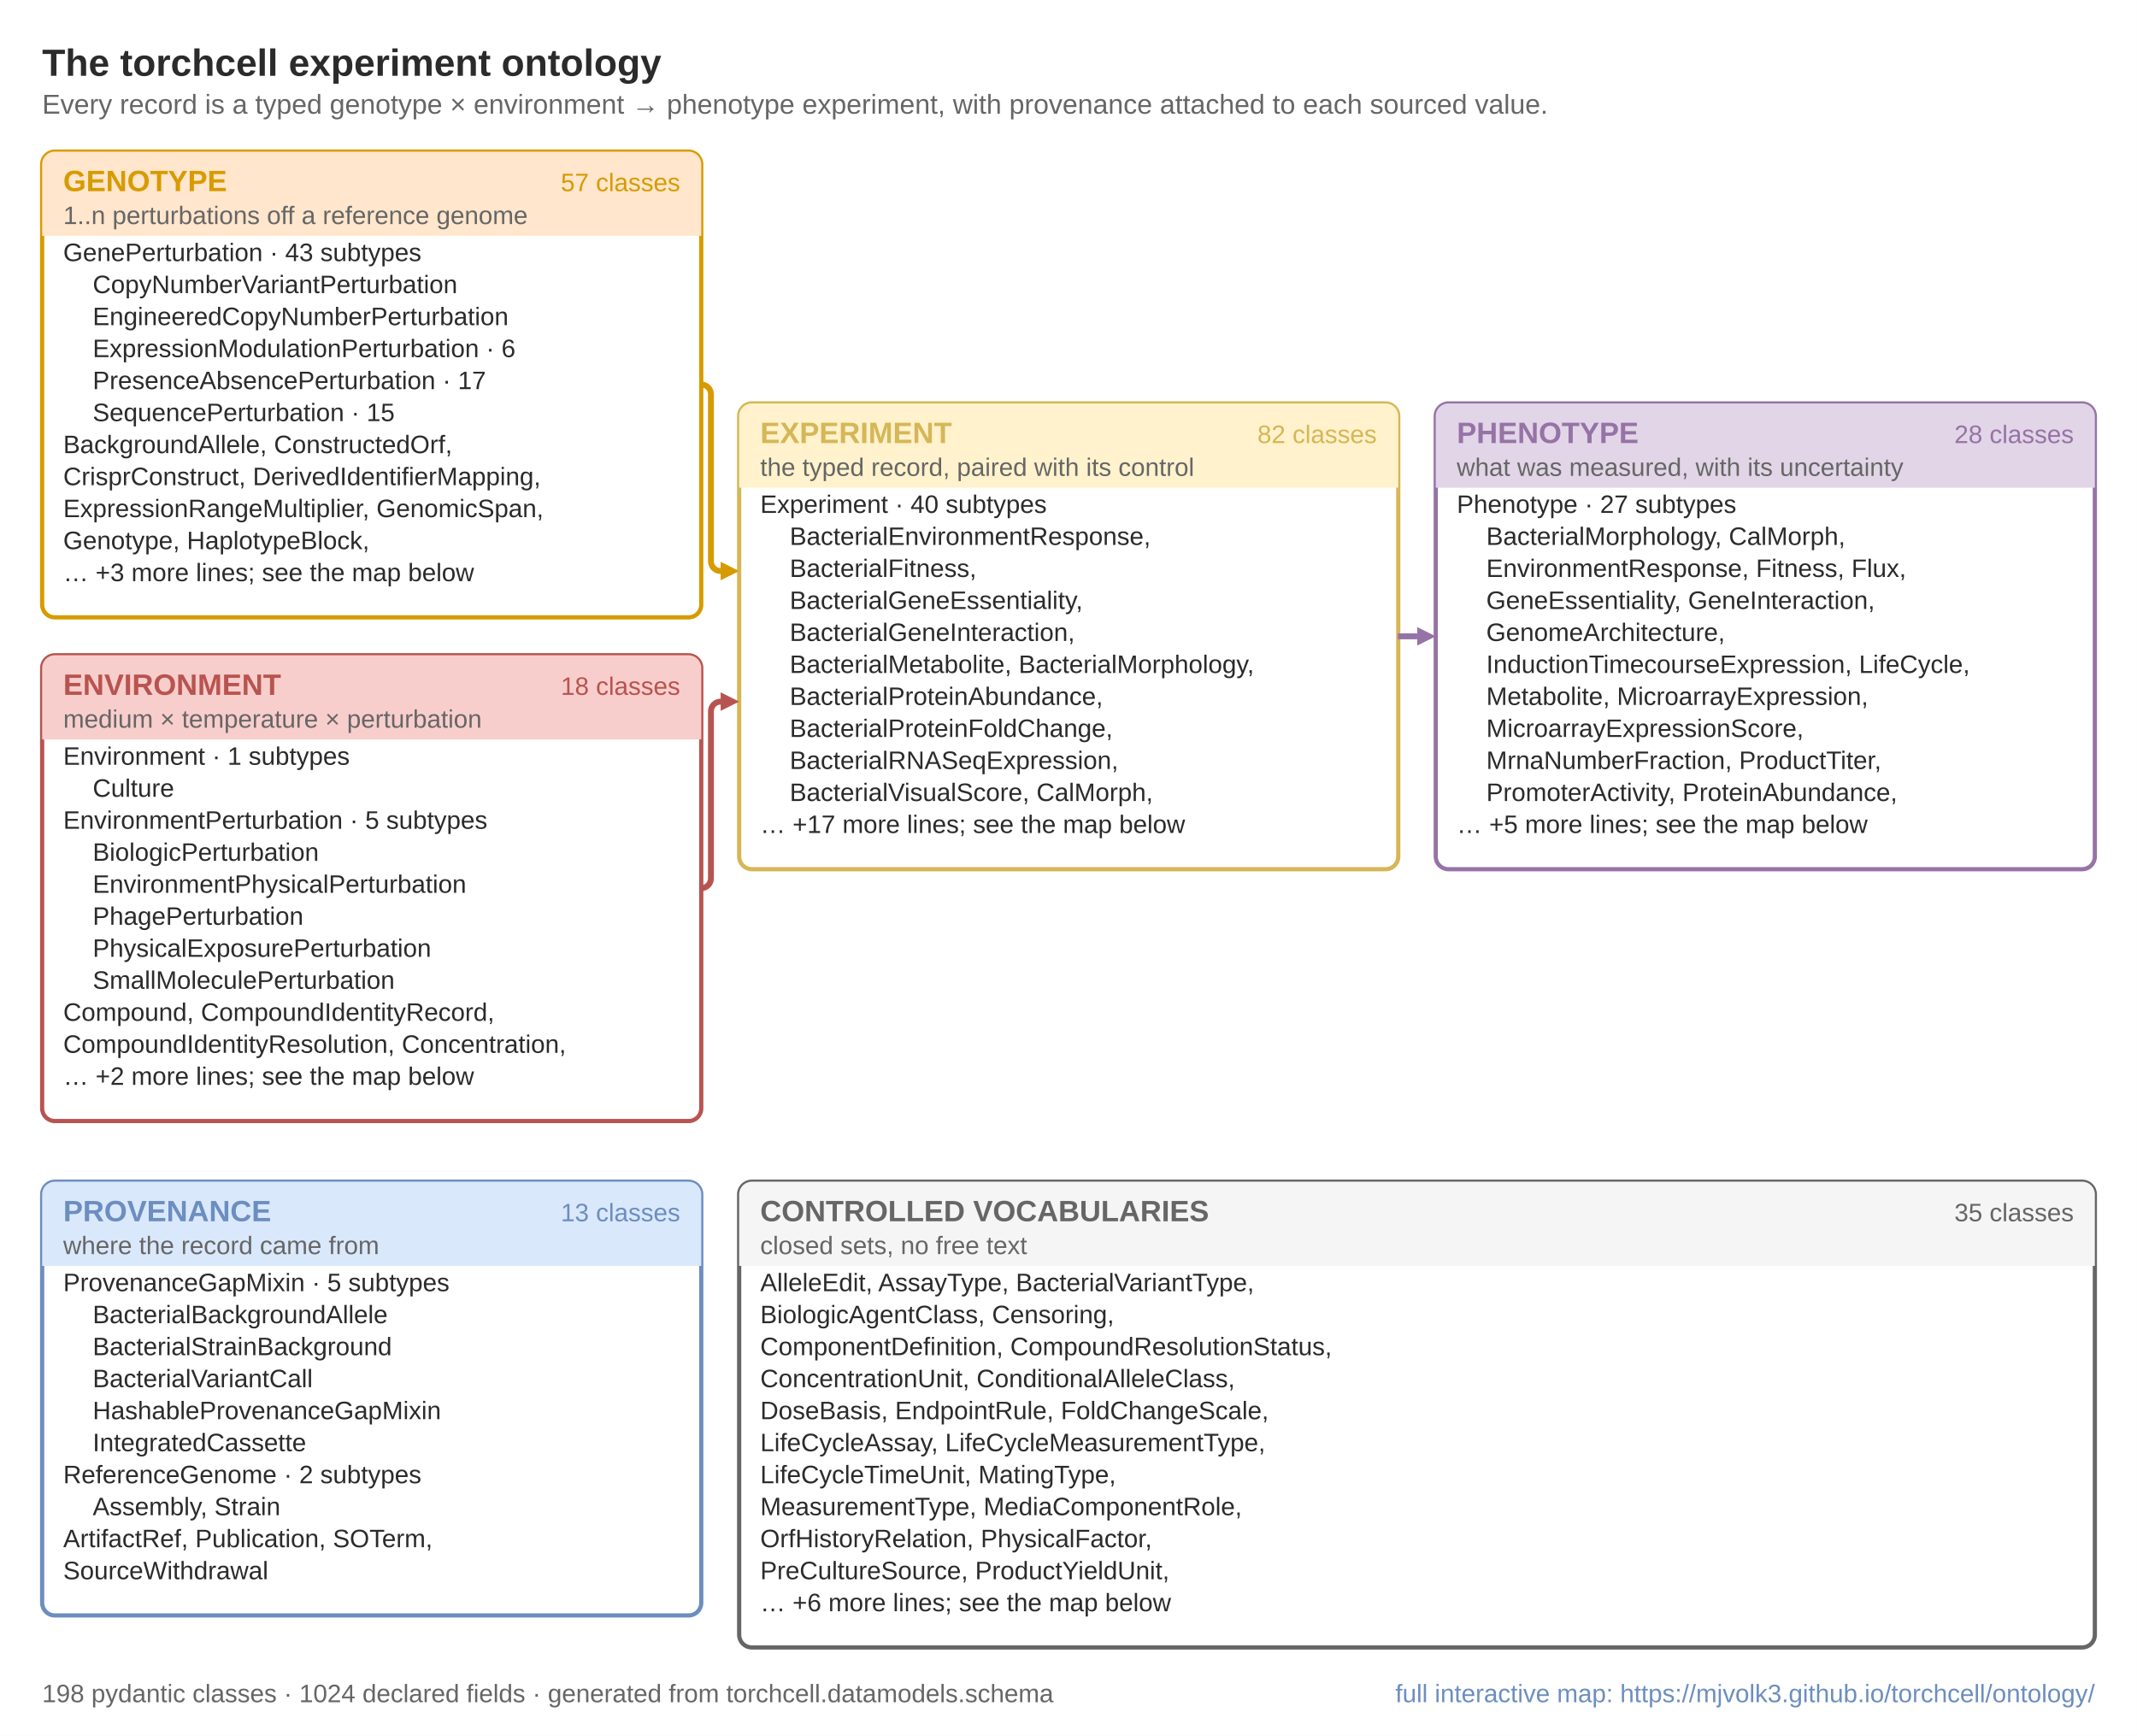
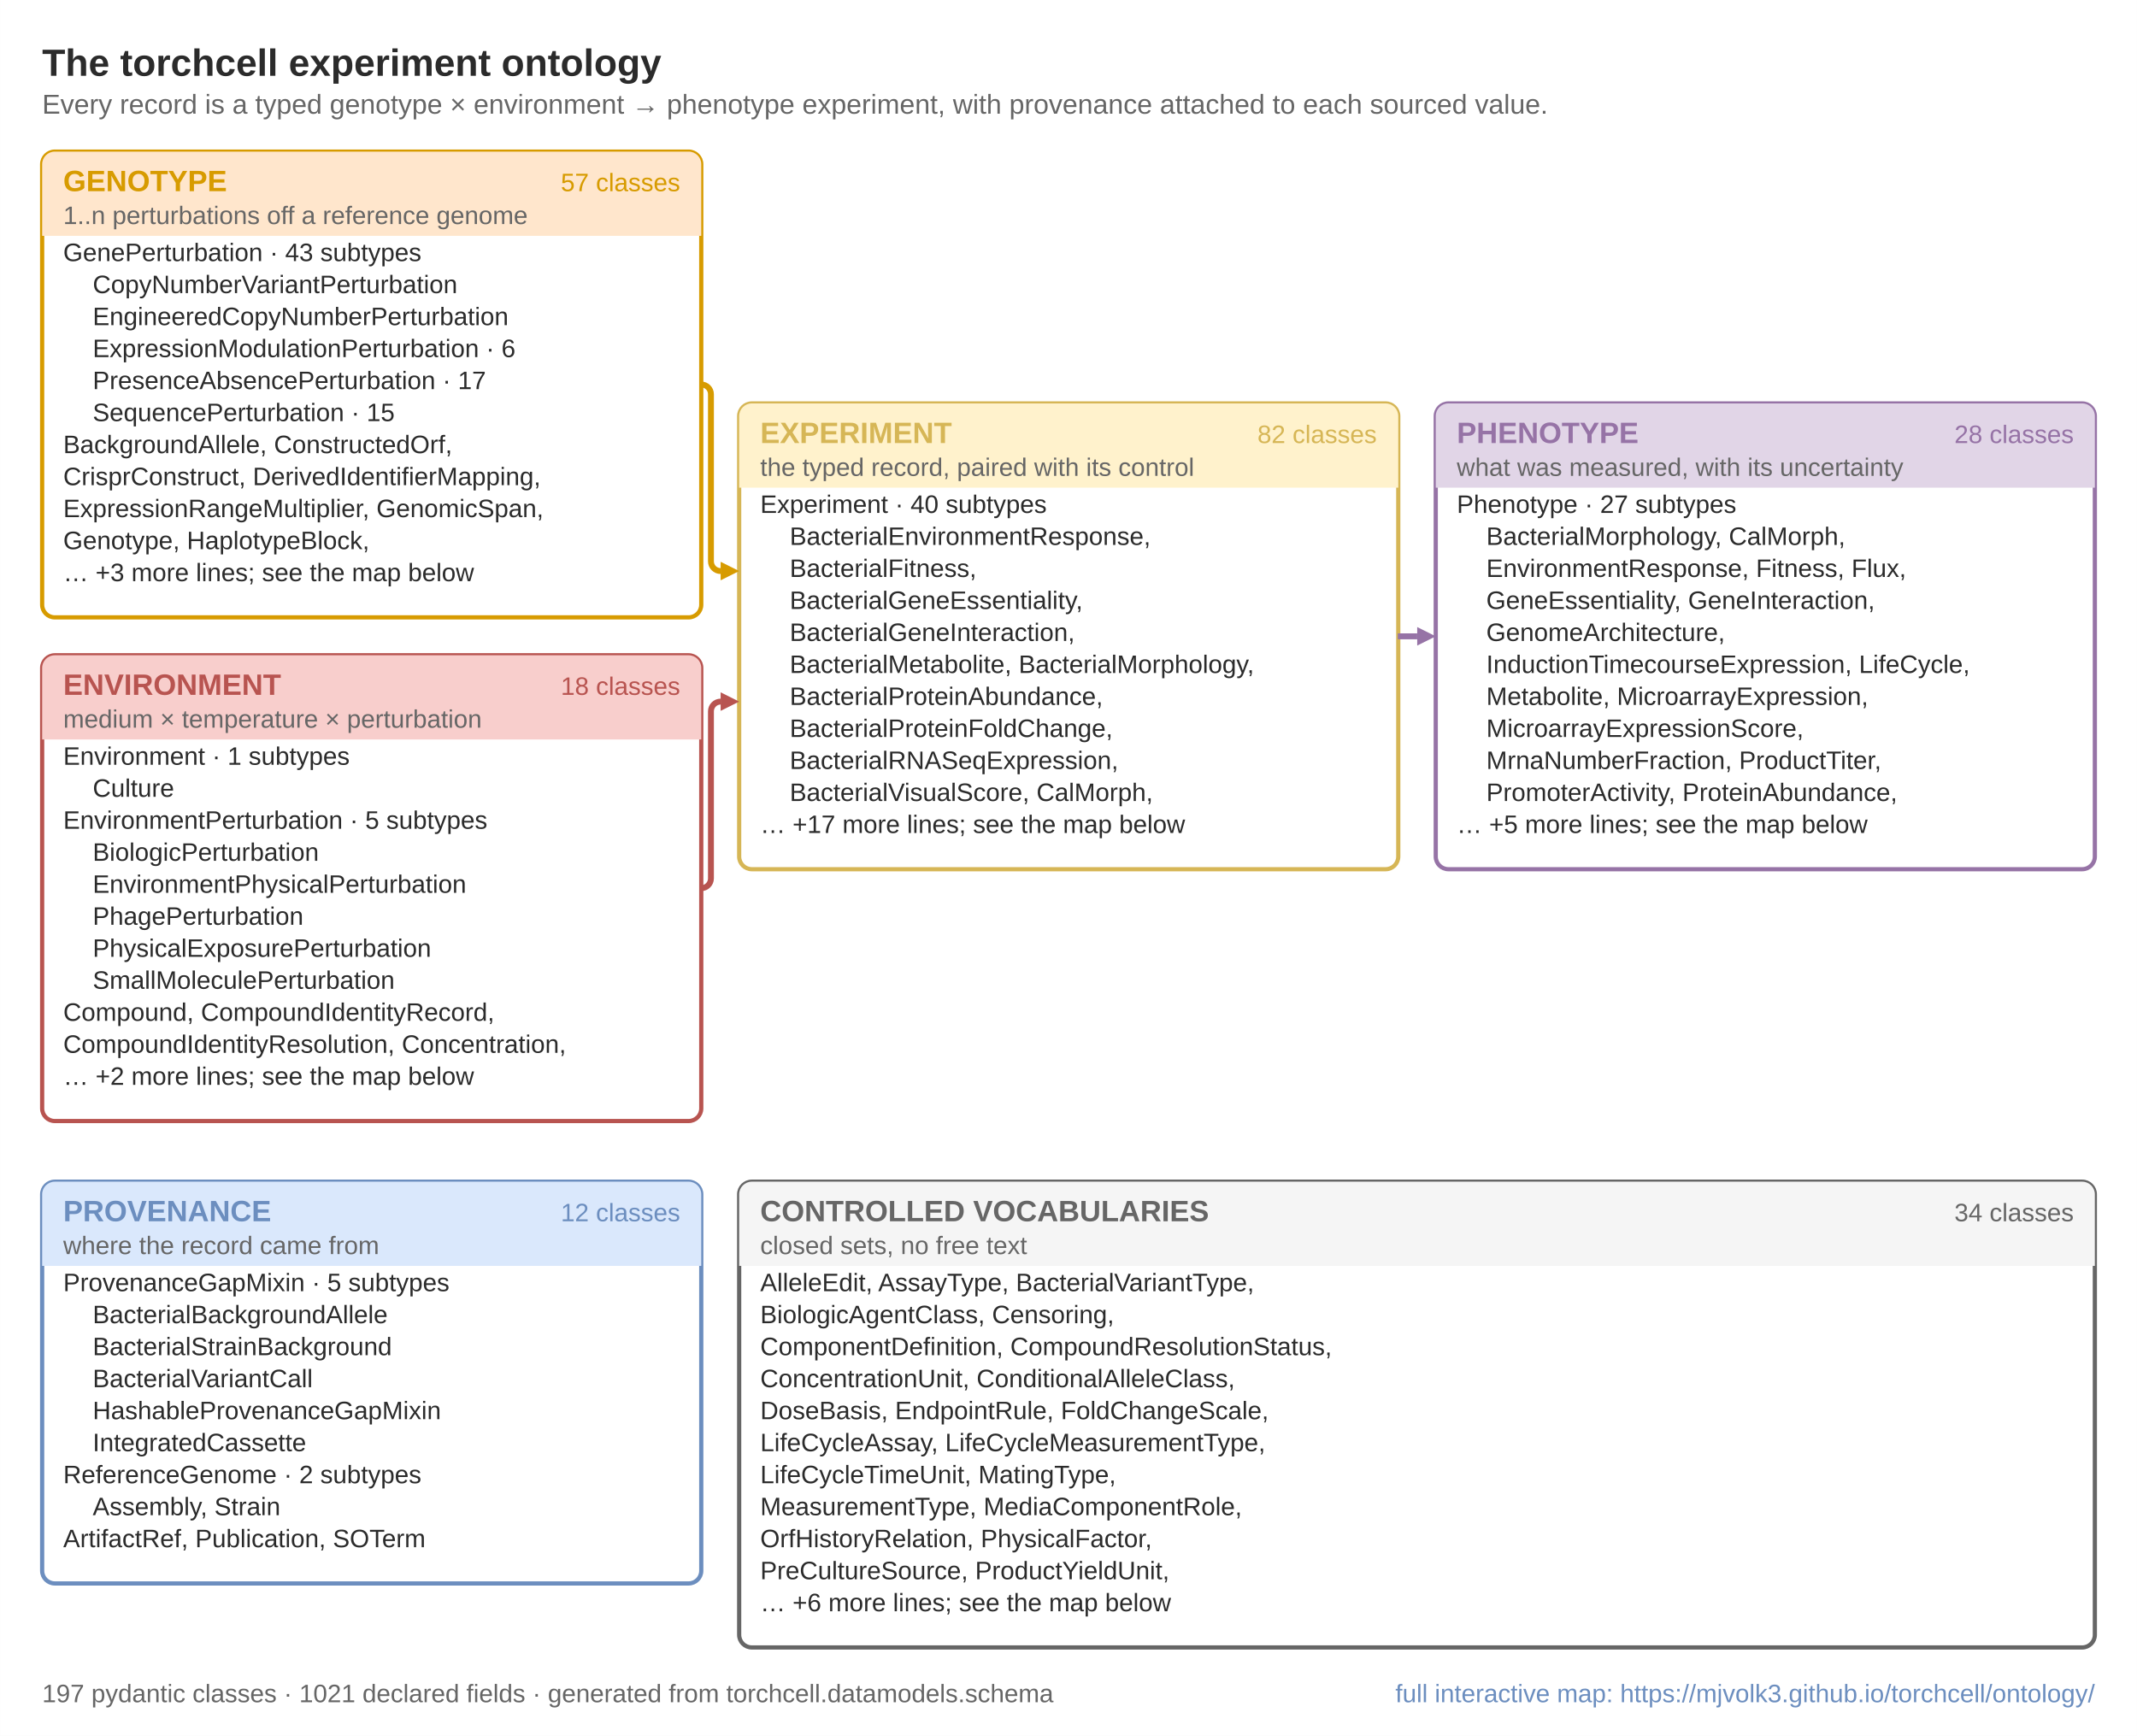
<svg xmlns="http://www.w3.org/2000/svg" width="179.00mm" height="145.41mm" viewBox="0 0 507.4 412.2" font-family="Arial, Helvetica, sans-serif">
  <style>text{font-family:Arial,Helvetica,sans-serif}</style>
  <rect width="100%" height="100%" fill="#FFFFFF" />
  <text x="10.0" y="18.0" font-size="9" font-weight="700" fill="#2B2B2B">The torchcell experiment ontology</text>
  <text x="10.0" y="27.0" font-size="6.5" fill="#666666">Every record is a typed genotype × environment → phenotype experiment, with provenance attached to each sourced value.</text>
  <rect x="10.0" y="36.0" width="156.5" height="110.6" rx="3" fill="#FFFFFF" stroke="#D79B00" stroke-width="1" />
  <path d="M10.0 39.0 a3 3 0 0 1 3 -3 h150.5 a3 3 0 0 1 3 3 v17.0 h-156.5 Z" fill="#FFE6CC" />
  <text x="15.0" y="45.4" font-size="7" font-weight="700" fill="#D79B00">GENOTYPE</text>
  <text x="161.5" y="45.4" font-size="6" text-anchor="end" fill="#D79B00">57 classes</text>
  <text x="15.0" y="53.2" font-size="6" fill="#666666">1..n perturbations off a reference genome</text>
  <text x="15.0" y="62.0" font-size="6" fill="#2B2B2B">GenePerturbation  ·  43 subtypes</text>
  <text x="22.0" y="69.6" font-size="6" fill="#2B2B2B">CopyNumberVariantPerturbation</text>
  <text x="22.0" y="77.2" font-size="6" fill="#2B2B2B">EngineeredCopyNumberPerturbation</text>
  <text x="22.0" y="84.8" font-size="6" fill="#2B2B2B">ExpressionModulationPerturbation  ·  6</text>
  <text x="22.0" y="92.4" font-size="6" fill="#2B2B2B">PresenceAbsencePerturbation  ·  17</text>
  <text x="22.0" y="100.0" font-size="6" fill="#2B2B2B">SequencePerturbation  ·  15</text>
  <text x="15.0" y="107.6" font-size="6" fill="#2B2B2B">BackgroundAllele, ConstructedOrf,</text>
  <text x="15.0" y="115.2" font-size="6" fill="#2B2B2B">CrisprConstruct, DerivedIdentifierMapping,</text>
  <text x="15.0" y="122.8" font-size="6" fill="#2B2B2B">ExpressionRangeMultiplier, GenomicSpan,</text>
  <text x="15.0" y="130.4" font-size="6" fill="#2B2B2B">Genotype, HaplotypeBlock,</text>
  <text x="15.0" y="138.0" font-size="6" fill="#2B2B2B">…  +3 more lines; see the map below</text>
  <rect x="10.0" y="155.6" width="156.5" height="110.6" rx="3" fill="#FFFFFF" stroke="#B85450" stroke-width="1" />
  <path d="M10.0 158.6 a3 3 0 0 1 3 -3 h150.5 a3 3 0 0 1 3 3 v17.0 h-156.5 Z" fill="#F8CECC" />
  <text x="15.0" y="165.0" font-size="7" font-weight="700" fill="#B85450">ENVIRONMENT</text>
  <text x="161.5" y="165.0" font-size="6" text-anchor="end" fill="#B85450">18 classes</text>
  <text x="15.0" y="172.8" font-size="6" fill="#666666">medium × temperature × perturbation</text>
  <text x="15.0" y="181.6" font-size="6" fill="#2B2B2B">Environment  ·  1 subtypes</text>
  <text x="22.0" y="189.2" font-size="6" fill="#2B2B2B">Culture</text>
  <text x="15.0" y="196.8" font-size="6" fill="#2B2B2B">EnvironmentPerturbation  ·  5 subtypes</text>
  <text x="22.0" y="204.4" font-size="6" fill="#2B2B2B">BiologicPerturbation</text>
  <text x="22.0" y="212.0" font-size="6" fill="#2B2B2B">EnvironmentPhysicalPerturbation</text>
  <text x="22.0" y="219.6" font-size="6" fill="#2B2B2B">PhagePerturbation</text>
  <text x="22.0" y="227.2" font-size="6" fill="#2B2B2B">PhysicalExposurePerturbation</text>
  <text x="22.0" y="234.8" font-size="6" fill="#2B2B2B">SmallMoleculePerturbation</text>
  <text x="15.0" y="242.4" font-size="6" fill="#2B2B2B">Compound, CompoundIdentityRecord,</text>
  <text x="15.0" y="250.0" font-size="6" fill="#2B2B2B">CompoundIdentityResolution, Concentration,</text>
  <text x="15.0" y="257.6" font-size="6" fill="#2B2B2B">…  +2 more lines; see the map below</text>
  <rect x="175.5" y="95.8" width="156.5" height="110.6" rx="3" fill="#FFFFFF" stroke="#D6B656" stroke-width="1" />
  <path d="M175.5 98.8 a3 3 0 0 1 3 -3 h150.5 a3 3 0 0 1 3 3 v17.0 h-156.5 Z" fill="#FFF2CC" />
  <text x="180.5" y="105.2" font-size="7" font-weight="700" fill="#D6B656">EXPERIMENT</text>
  <text x="326.9" y="105.2" font-size="6" text-anchor="end" fill="#D6B656">82 classes</text>
  <text x="180.5" y="113.0" font-size="6" fill="#666666">the typed record, paired with its control</text>
  <text x="180.5" y="121.8" font-size="6" fill="#2B2B2B">Experiment  ·  40 subtypes</text>
  <text x="187.5" y="129.4" font-size="6" fill="#2B2B2B">BacterialEnvironmentResponse,</text>
  <text x="187.5" y="137.0" font-size="6" fill="#2B2B2B">BacterialFitness,</text>
  <text x="187.5" y="144.6" font-size="6" fill="#2B2B2B">BacterialGeneEssentiality,</text>
  <text x="187.5" y="152.2" font-size="6" fill="#2B2B2B">BacterialGeneInteraction,</text>
  <text x="187.5" y="159.8" font-size="6" fill="#2B2B2B">BacterialMetabolite, BacterialMorphology,</text>
  <text x="187.5" y="167.4" font-size="6" fill="#2B2B2B">BacterialProteinAbundance,</text>
  <text x="187.5" y="175.0" font-size="6" fill="#2B2B2B">BacterialProteinFoldChange,</text>
  <text x="187.5" y="182.6" font-size="6" fill="#2B2B2B">BacterialRNASeqExpression,</text>
  <text x="187.5" y="190.2" font-size="6" fill="#2B2B2B">BacterialVisualScore, CalMorph,</text>
  <text x="180.5" y="197.8" font-size="6" fill="#2B2B2B">…  +17 more lines; see the map below</text>
  <rect x="340.9" y="95.8" width="156.5" height="110.6" rx="3" fill="#FFFFFF" stroke="#9673A6" stroke-width="1" />
  <path d="M340.9 98.8 a3 3 0 0 1 3 -3 h150.5 a3 3 0 0 1 3 3 v17.0 h-156.5 Z" fill="#E1D5E7" />
  <text x="345.9" y="105.2" font-size="7" font-weight="700" fill="#9673A6">PHENOTYPE</text>
  <text x="492.4" y="105.2" font-size="6" text-anchor="end" fill="#9673A6">28 classes</text>
  <text x="345.9" y="113.0" font-size="6" fill="#666666">what was measured, with its uncertainty</text>
  <text x="345.9" y="121.8" font-size="6" fill="#2B2B2B">Phenotype  ·  27 subtypes</text>
  <text x="352.9" y="129.4" font-size="6" fill="#2B2B2B">BacterialMorphology, CalMorph,</text>
  <text x="352.9" y="137.0" font-size="6" fill="#2B2B2B">EnvironmentResponse, Fitness, Flux,</text>
  <text x="352.9" y="144.6" font-size="6" fill="#2B2B2B">GeneEssentiality, GeneInteraction,</text>
  <text x="352.9" y="152.2" font-size="6" fill="#2B2B2B">GenomeArchitecture,</text>
  <text x="352.9" y="159.8" font-size="6" fill="#2B2B2B">InductionTimecourseExpression, LifeCycle,</text>
  <text x="352.9" y="167.4" font-size="6" fill="#2B2B2B">Metabolite, MicroarrayExpression,</text>
  <text x="352.9" y="175.0" font-size="6" fill="#2B2B2B">MicroarrayExpressionScore,</text>
  <text x="352.9" y="182.6" font-size="6" fill="#2B2B2B">MrnaNumberFraction, ProductTiter,</text>
  <text x="352.9" y="190.2" font-size="6" fill="#2B2B2B">PromoterActivity, ProteinAbundance,</text>
  <text x="345.9" y="197.8" font-size="6" fill="#2B2B2B">…  +5 more lines; see the map below</text>
-   <rect x="10.0" y="280.6" width="156.5" height="103.0" rx="3" fill="#FFFFFF" stroke="#6C8EBF" stroke-width="1" />
+   <rect x="10.0" y="280.6" width="156.5" height="95.4" rx="3" fill="#FFFFFF" stroke="#6C8EBF" stroke-width="1" />
  <path d="M10.0 283.6 a3 3 0 0 1 3 -3 h150.5 a3 3 0 0 1 3 3 v17.0 h-156.5 Z" fill="#DAE8FC" />
  <text x="15.0" y="290.0" font-size="7" font-weight="700" fill="#6C8EBF">PROVENANCE</text>
-   <text x="161.5" y="290.0" font-size="6" text-anchor="end" fill="#6C8EBF">13 classes</text>
+   <text x="161.5" y="290.0" font-size="6" text-anchor="end" fill="#6C8EBF">12 classes</text>
  <text x="15.0" y="297.8" font-size="6" fill="#666666">where the record came from</text>
  <text x="15.0" y="306.6" font-size="6" fill="#2B2B2B">ProvenanceGapMixin  ·  5 subtypes</text>
  <text x="22.0" y="314.2" font-size="6" fill="#2B2B2B">BacterialBackgroundAllele</text>
  <text x="22.0" y="321.8" font-size="6" fill="#2B2B2B">BacterialStrainBackground</text>
  <text x="22.0" y="329.4" font-size="6" fill="#2B2B2B">BacterialVariantCall</text>
  <text x="22.0" y="337.0" font-size="6" fill="#2B2B2B">HashableProvenanceGapMixin</text>
  <text x="22.0" y="344.6" font-size="6" fill="#2B2B2B">IntegratedCassette</text>
  <text x="15.0" y="352.2" font-size="6" fill="#2B2B2B">ReferenceGenome  ·  2 subtypes</text>
  <text x="22.0" y="359.8" font-size="6" fill="#2B2B2B">Assembly, Strain</text>
-   <text x="15.0" y="367.4" font-size="6" fill="#2B2B2B">ArtifactRef, Publication, SOTerm,</text>
-   <text x="15.0" y="375.0" font-size="6" fill="#2B2B2B">SourceWithdrawal</text>
+   <text x="15.0" y="367.4" font-size="6" fill="#2B2B2B">ArtifactRef, Publication, SOTerm</text>
  <rect x="175.5" y="280.6" width="321.9" height="110.6" rx="3" fill="#FFFFFF" stroke="#666666" stroke-width="1" />
  <path d="M175.5 283.6 a3 3 0 0 1 3 -3 h315.9 a3 3 0 0 1 3 3 v17.0 h-321.9 Z" fill="#F5F5F5" />
  <text x="180.5" y="290.0" font-size="7" font-weight="700" fill="#666666">CONTROLLED VOCABULARIES</text>
-   <text x="492.4" y="290.0" font-size="6" text-anchor="end" fill="#666666">35 classes</text>
+   <text x="492.4" y="290.0" font-size="6" text-anchor="end" fill="#666666">34 classes</text>
  <text x="180.5" y="297.8" font-size="6" fill="#666666">closed sets, no free text</text>
  <text x="180.5" y="306.6" font-size="6" fill="#2B2B2B">AlleleEdit, AssayType, BacterialVariantType,</text>
  <text x="180.5" y="314.2" font-size="6" fill="#2B2B2B">BiologicAgentClass, Censoring,</text>
  <text x="180.5" y="321.8" font-size="6" fill="#2B2B2B">ComponentDefinition, CompoundResolutionStatus,</text>
  <text x="180.5" y="329.4" font-size="6" fill="#2B2B2B">ConcentrationUnit, ConditionalAlleleClass,</text>
  <text x="180.5" y="337.0" font-size="6" fill="#2B2B2B">DoseBasis, EndpointRule, FoldChangeScale,</text>
  <text x="180.5" y="344.6" font-size="6" fill="#2B2B2B">LifeCycleAssay, LifeCycleMeasurementType,</text>
  <text x="180.5" y="352.2" font-size="6" fill="#2B2B2B">LifeCycleTimeUnit, MatingType,</text>
  <text x="180.5" y="359.8" font-size="6" fill="#2B2B2B">MeasurementType, MediaComponentRole,</text>
  <text x="180.5" y="367.4" font-size="6" fill="#2B2B2B">OrfHistoryRelation, PhysicalFactor,</text>
  <text x="180.5" y="375.0" font-size="6" fill="#2B2B2B">PreCultureSource, ProductYieldUnit,</text>
  <text x="180.5" y="382.6" font-size="6" fill="#2B2B2B">…  +6 more lines; see the map below</text>
  <path d="M166.5 91.3 H166.5 A2.3 2.3 0 0 1 168.8 93.6 V133.3 A2.3 2.3 0 0 0 171.1 135.6 H171.1" fill="none" stroke="#D79B00" stroke-width="1.4" stroke-linecap="butt" stroke-linejoin="round" />
  <path d="M175.5 135.6 l-4.4 -2.2 v4.4 Z" fill="#D79B00" />
  <path d="M166.5 210.9 H166.5 A2.3 2.3 0 0 0 168.8 208.6 V168.9 A2.3 2.3 0 0 1 171.1 166.6 H171.1" fill="none" stroke="#B85450" stroke-width="1.4" stroke-linecap="butt" stroke-linejoin="round" />
  <path d="M175.5 166.6 l-4.4 -2.2 v4.4 Z" fill="#B85450" />
  <path d="M331.9 151.1 H336.5" fill="none" stroke="#9673A6" stroke-width="1.4" stroke-linecap="butt" stroke-linejoin="round" />
  <path d="M340.9 151.1 l-4.4 -2.2 v4.4 Z" fill="#9673A6" />
-   <text x="10.0" y="404.2" font-size="6" fill="#666666">198 pydantic classes · 1024 declared fields · generated from torchcell.datamodels.schema</text>
+   <text x="10.0" y="404.2" font-size="6" fill="#666666">197 pydantic classes · 1021 declared fields · generated from torchcell.datamodels.schema</text>
  <text x="497.4" y="404.2" font-size="6" text-anchor="end" fill="#6C8EBF">full interactive map: https://mjvolk3.github.io/torchcell/ontology/</text>
</svg>
